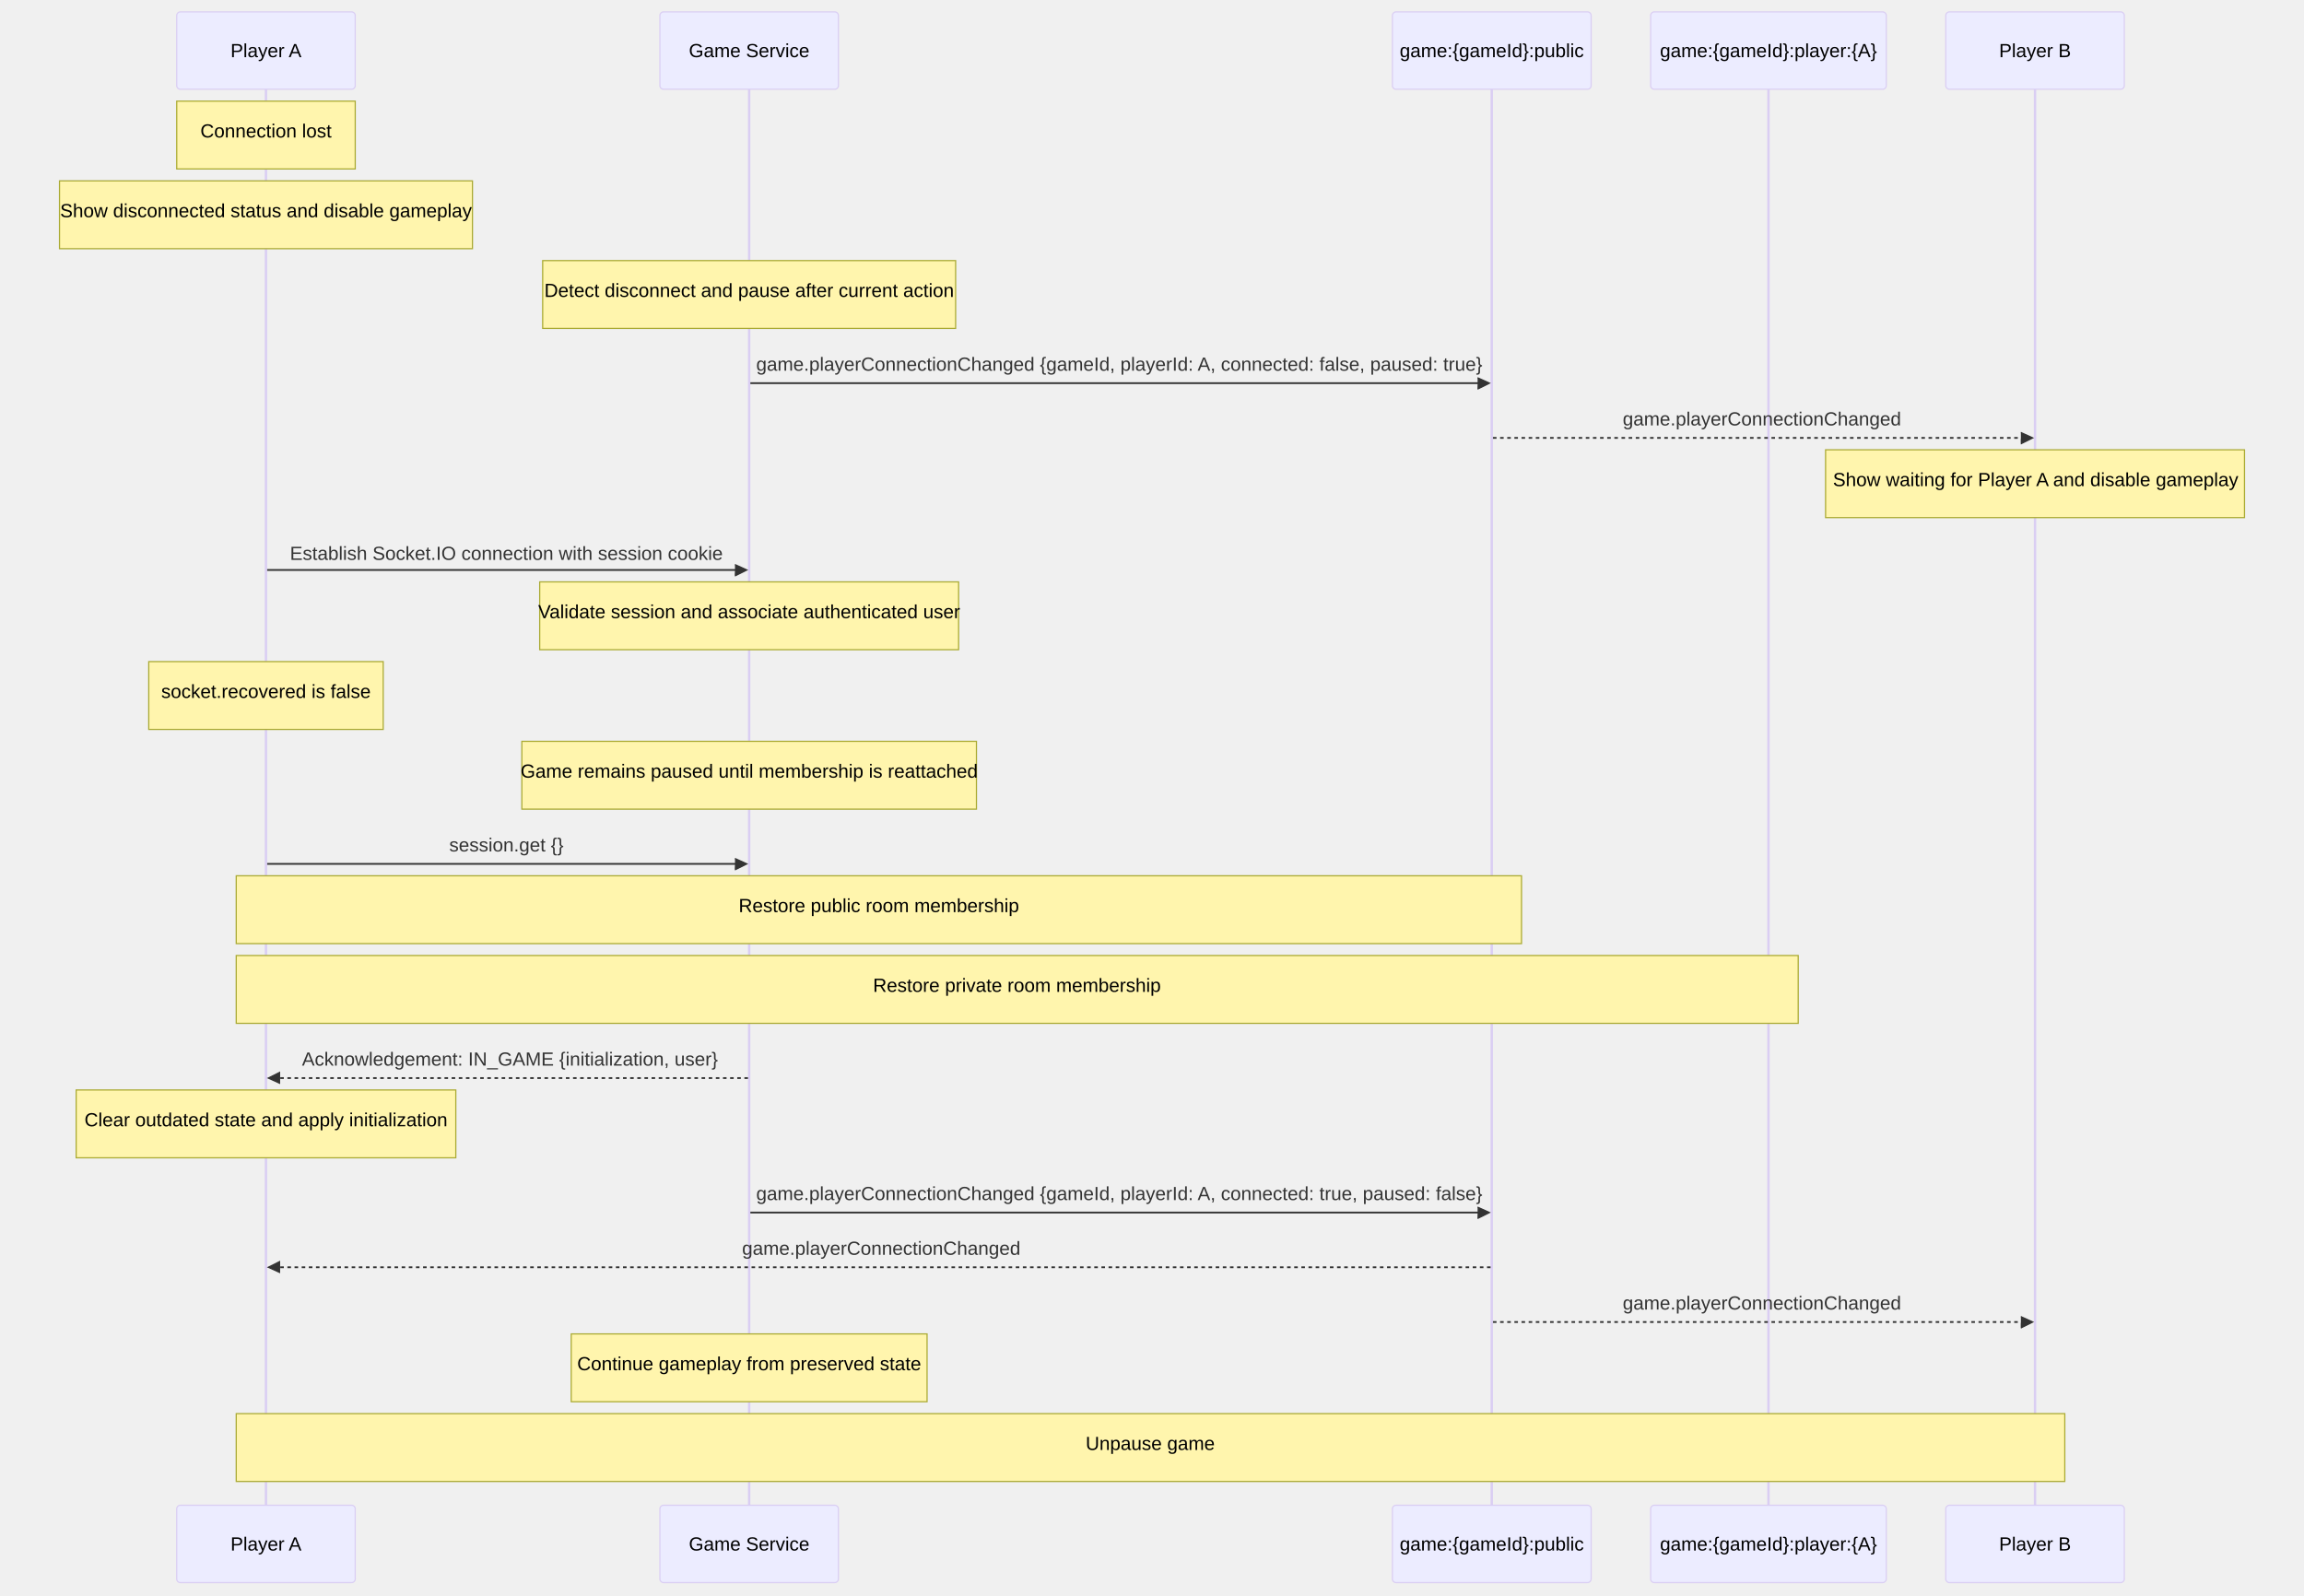
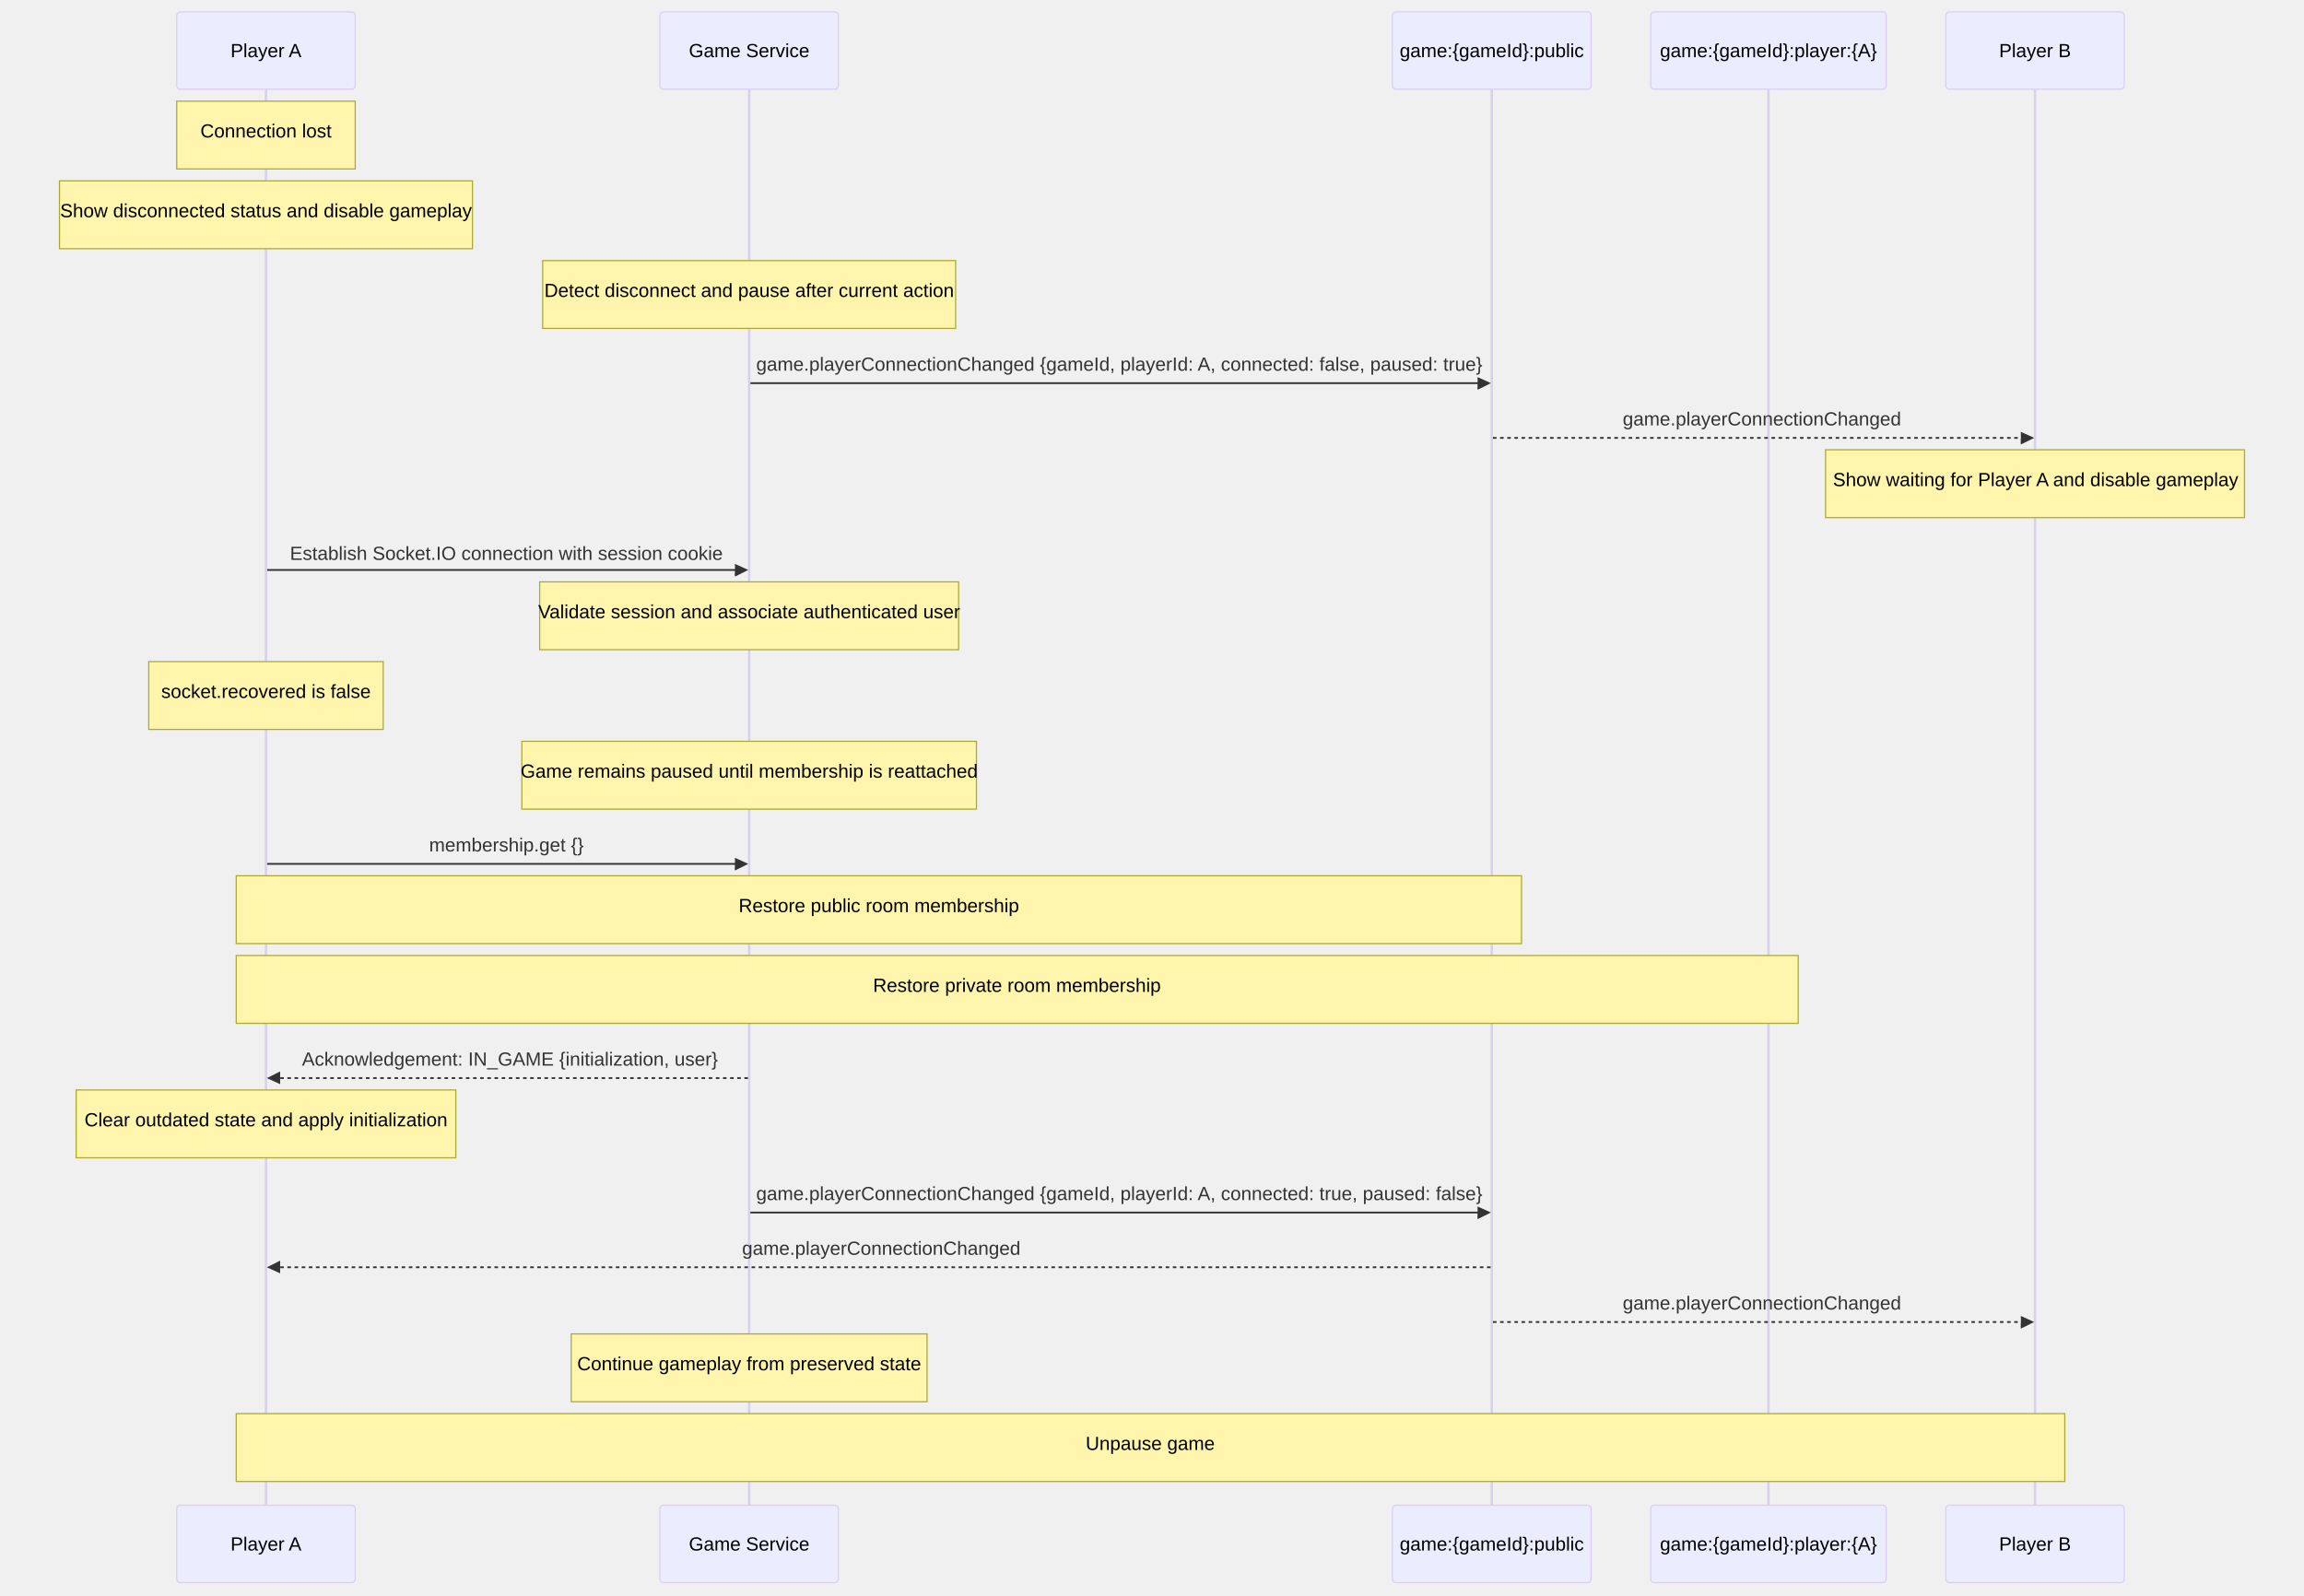
<svg xmlns="http://www.w3.org/2000/svg" id="my-svg" width="100%" style="max-width: 1936px; background-color: white;" viewBox="-148.5 -10 1936 1341" role="graphics-document document" aria-roledescription="sequence">
  <g>
    <rect x="1486.5" y="1255" fill="#eaeaea" stroke="#666" width="150" height="65" name="B" rx="3" ry="3" class="actor actor-bottom" />
    <text x="1561.5" y="1287.5" dominant-baseline="central" alignment-baseline="central" class="actor actor-box" style="text-anchor: middle; font-size: 16px; font-weight: 400;">
      <tspan x="1561.5" dy="0">Player B</tspan>
    </text>
  </g>
  <g>
    <rect x="1238.5" y="1255" fill="#eaeaea" stroke="#666" width="198" height="65" name="PrivateA" rx="3" ry="3" class="actor actor-bottom" />
    <text x="1337.5" y="1287.5" dominant-baseline="central" alignment-baseline="central" class="actor actor-box" style="text-anchor: middle; font-size: 16px; font-weight: 400;">
      <tspan x="1337.5" dy="0">game:{gameId}:player:{A}</tspan>
    </text>
  </g>
  <g>
    <rect x="1021.5" y="1255" fill="#eaeaea" stroke="#666" width="167" height="65" name="Public" rx="3" ry="3" class="actor actor-bottom" />
    <text x="1105" y="1287.5" dominant-baseline="central" alignment-baseline="central" class="actor actor-box" style="text-anchor: middle; font-size: 16px; font-weight: 400;">
      <tspan x="1105" dy="0">game:{gameId}:public</tspan>
    </text>
  </g>
  <g>
    <rect x="406" y="1255" fill="#eaeaea" stroke="#666" width="150" height="65" name="S" rx="3" ry="3" class="actor actor-bottom" />
    <text x="481" y="1287.5" dominant-baseline="central" alignment-baseline="central" class="actor actor-box" style="text-anchor: middle; font-size: 16px; font-weight: 400;">
      <tspan x="481" dy="0">Game Service</tspan>
    </text>
  </g>
  <g>
    <rect x="0" y="1255" fill="#eaeaea" stroke="#666" width="150" height="65" name="A" rx="3" ry="3" class="actor actor-bottom" />
    <text x="75" y="1287.5" dominant-baseline="central" alignment-baseline="central" class="actor actor-box" style="text-anchor: middle; font-size: 16px; font-weight: 400;">
      <tspan x="75" dy="0">Player A</tspan>
    </text>
  </g>
  <g>
    <line id="actor4" x1="1561.5" y1="65" x2="1561.5" y2="1255" class="actor-line 200" stroke-width="0.5px" stroke="#999" name="B" />
    <g id="root-4">
      <rect x="1486.5" y="0" fill="#eaeaea" stroke="#666" width="150" height="65" name="B" rx="3" ry="3" class="actor actor-top" />
      <text x="1561.5" y="32.5" dominant-baseline="central" alignment-baseline="central" class="actor actor-box" style="text-anchor: middle; font-size: 16px; font-weight: 400;">
        <tspan x="1561.5" dy="0">Player B</tspan>
      </text>
    </g>
  </g>
  <g>
    <line id="actor3" x1="1337.5" y1="65" x2="1337.5" y2="1255" class="actor-line 200" stroke-width="0.5px" stroke="#999" name="PrivateA" />
    <g id="root-3">
      <rect x="1238.5" y="0" fill="#eaeaea" stroke="#666" width="198" height="65" name="PrivateA" rx="3" ry="3" class="actor actor-top" />
      <text x="1337.5" y="32.5" dominant-baseline="central" alignment-baseline="central" class="actor actor-box" style="text-anchor: middle; font-size: 16px; font-weight: 400;">
        <tspan x="1337.5" dy="0">game:{gameId}:player:{A}</tspan>
      </text>
    </g>
  </g>
  <g>
    <line id="actor2" x1="1105" y1="65" x2="1105" y2="1255" class="actor-line 200" stroke-width="0.5px" stroke="#999" name="Public" />
    <g id="root-2">
      <rect x="1021.5" y="0" fill="#eaeaea" stroke="#666" width="167" height="65" name="Public" rx="3" ry="3" class="actor actor-top" />
      <text x="1105" y="32.5" dominant-baseline="central" alignment-baseline="central" class="actor actor-box" style="text-anchor: middle; font-size: 16px; font-weight: 400;">
        <tspan x="1105" dy="0">game:{gameId}:public</tspan>
      </text>
    </g>
  </g>
  <g>
    <line id="actor1" x1="481" y1="65" x2="481" y2="1255" class="actor-line 200" stroke-width="0.5px" stroke="#999" name="S" />
    <g id="root-1">
      <rect x="406" y="0" fill="#eaeaea" stroke="#666" width="150" height="65" name="S" rx="3" ry="3" class="actor actor-top" />
      <text x="481" y="32.5" dominant-baseline="central" alignment-baseline="central" class="actor actor-box" style="text-anchor: middle; font-size: 16px; font-weight: 400;">
        <tspan x="481" dy="0">Game Service</tspan>
      </text>
    </g>
  </g>
  <g>
    <line id="actor0" x1="75" y1="65" x2="75" y2="1255" class="actor-line 200" stroke-width="0.5px" stroke="#999" name="A" />
    <g id="root-0">
      <rect x="0" y="0" fill="#eaeaea" stroke="#666" width="150" height="65" name="A" rx="3" ry="3" class="actor actor-top" />
      <text x="75" y="32.5" dominant-baseline="central" alignment-baseline="central" class="actor actor-box" style="text-anchor: middle; font-size: 16px; font-weight: 400;">
        <tspan x="75" dy="0">Player A</tspan>
      </text>
    </g>
  </g>
  <style>#my-svg{font-family:"trebuchet ms",verdana,arial,sans-serif;font-size:16px;fill:#333;}@keyframes edge-animation-frame{from{stroke-dashoffset:0;}}@keyframes dash{to{stroke-dashoffset:0;}}#my-svg .edge-animation-slow{stroke-dasharray:9,5!important;stroke-dashoffset:900;animation:dash 50s linear infinite;stroke-linecap:round;}#my-svg .edge-animation-fast{stroke-dasharray:9,5!important;stroke-dashoffset:900;animation:dash 20s linear infinite;stroke-linecap:round;}#my-svg .error-icon{fill:#552222;}#my-svg .error-text{fill:#552222;stroke:#552222;}#my-svg .edge-thickness-normal{stroke-width:1px;}#my-svg .edge-thickness-thick{stroke-width:3.5px;}#my-svg .edge-pattern-solid{stroke-dasharray:0;}#my-svg .edge-thickness-invisible{stroke-width:0;fill:none;}#my-svg .edge-pattern-dashed{stroke-dasharray:3;}#my-svg .edge-pattern-dotted{stroke-dasharray:2;}#my-svg .marker{fill:#333333;stroke:#333333;}#my-svg .marker.cross{stroke:#333333;}#my-svg svg{font-family:"trebuchet ms",verdana,arial,sans-serif;font-size:16px;}#my-svg p{margin:0;}#my-svg .actor{stroke:hsl(259.626, 59.777%, 87.902%);fill:#ECECFF;}#my-svg text.actor&gt;tspan{fill:black;stroke:none;}#my-svg .actor-line{stroke:hsl(259.626, 59.777%, 87.902%);}#my-svg .innerArc{stroke-width:1.5;stroke-dasharray:none;}#my-svg .messageLine0{stroke-width:1.5;stroke-dasharray:none;stroke:#333;}#my-svg .messageLine1{stroke-width:1.5;stroke-dasharray:2,2;stroke:#333;}#my-svg #arrowhead path{fill:#333;stroke:#333;}#my-svg .sequenceNumber{fill:white;}#my-svg #sequencenumber{fill:#333;}#my-svg #crosshead path{fill:#333;stroke:#333;}#my-svg .messageText{fill:#333;stroke:none;}#my-svg .labelBox{stroke:hsl(259.626, 59.777%, 87.902%);fill:#ECECFF;}#my-svg .labelText,#my-svg .labelText&gt;tspan{fill:black;stroke:none;}#my-svg .loopText,#my-svg .loopText&gt;tspan{fill:black;stroke:none;}#my-svg .loopLine{stroke-width:2px;stroke-dasharray:2,2;stroke:hsl(259.626, 59.777%, 87.902%);fill:hsl(259.626, 59.777%, 87.902%);}#my-svg .note{stroke:#aaaa33;fill:#fff5ad;}#my-svg .noteText,#my-svg .noteText&gt;tspan{fill:black;stroke:none;}#my-svg .activation0{fill:#f4f4f4;stroke:#666;}#my-svg .activation1{fill:#f4f4f4;stroke:#666;}#my-svg .activation2{fill:#f4f4f4;stroke:#666;}#my-svg .actorPopupMenu{position:absolute;}#my-svg .actorPopupMenuPanel{position:absolute;fill:#ECECFF;box-shadow:0px 8px 16px 0px rgba(0,0,0,0.2);filter:drop-shadow(3px 5px 2px rgb(0 0 0 / 0.4));}#my-svg .actor-man line{stroke:hsl(259.626, 59.777%, 87.902%);fill:#ECECFF;}#my-svg .actor-man circle,#my-svg line{stroke:hsl(259.626, 59.777%, 87.902%);fill:#ECECFF;stroke-width:2px;}#my-svg :root{--mermaid-font-family:"trebuchet ms",verdana,arial,sans-serif;}</style>
  <g />
  <defs>
    <symbol id="computer" width="24" height="24">
      <path transform="scale(.5)" d="M2 2v13h20v-13h-20zm18 11h-16v-9h16v9zm-10.228 6l.466-1h3.524l.467 1h-4.457zm14.228 3h-24l2-6h2.104l-1.33 4h18.45l-1.297-4h2.073l2 6zm-5-10h-14v-7h14v7z" />
    </symbol>
  </defs>
  <defs>
    <symbol id="database" fill-rule="evenodd" clip-rule="evenodd">
      <path transform="scale(.5)" d="M12.258.001l.256.004.255.005.253.008.251.01.249.012.247.015.246.016.242.019.241.02.239.023.236.024.233.027.231.028.229.031.225.032.223.034.22.036.217.038.214.04.211.041.208.043.205.045.201.046.198.048.194.05.191.051.187.053.183.054.18.056.175.057.172.059.168.06.163.061.16.063.155.064.15.066.074.033.073.033.071.034.07.034.069.035.068.035.067.035.066.035.064.036.064.036.062.036.06.036.06.037.058.037.058.037.055.038.055.038.053.038.052.038.051.039.05.039.048.039.047.039.045.04.044.04.043.04.041.04.04.041.039.041.037.041.036.041.034.041.033.042.032.042.03.042.029.042.027.042.026.043.024.043.023.043.021.043.02.043.018.044.017.043.015.044.013.044.012.044.011.045.009.044.007.045.006.045.004.045.002.045.001.045v17l-.001.045-.002.045-.004.045-.006.045-.007.045-.009.044-.011.045-.012.044-.013.044-.015.044-.017.043-.018.044-.02.043-.021.043-.023.043-.024.043-.026.043-.027.042-.029.042-.03.042-.032.042-.033.042-.034.041-.036.041-.037.041-.039.041-.04.041-.041.04-.043.04-.044.04-.045.04-.047.039-.048.039-.05.039-.051.039-.052.038-.053.038-.055.038-.055.038-.058.037-.058.037-.06.037-.06.036-.062.036-.064.036-.064.036-.066.035-.067.035-.068.035-.069.035-.07.034-.071.034-.073.033-.074.033-.15.066-.155.064-.16.063-.163.061-.168.06-.172.059-.175.057-.18.056-.183.054-.187.053-.191.051-.194.05-.198.048-.201.046-.205.045-.208.043-.211.041-.214.04-.217.038-.22.036-.223.034-.225.032-.229.031-.231.028-.233.027-.236.024-.239.023-.241.02-.242.019-.246.016-.247.015-.249.012-.251.01-.253.008-.255.005-.256.004-.258.001-.258-.001-.256-.004-.255-.005-.253-.008-.251-.01-.249-.012-.247-.015-.245-.016-.243-.019-.241-.02-.238-.023-.236-.024-.234-.027-.231-.028-.228-.031-.226-.032-.223-.034-.22-.036-.217-.038-.214-.04-.211-.041-.208-.043-.204-.045-.201-.046-.198-.048-.195-.05-.19-.051-.187-.053-.184-.054-.179-.056-.176-.057-.172-.059-.167-.06-.164-.061-.159-.063-.155-.064-.151-.066-.074-.033-.072-.033-.072-.034-.07-.034-.069-.035-.068-.035-.067-.035-.066-.035-.064-.036-.063-.036-.062-.036-.061-.036-.06-.037-.058-.037-.057-.037-.056-.038-.055-.038-.053-.038-.052-.038-.051-.039-.049-.039-.049-.039-.046-.039-.046-.04-.044-.04-.043-.04-.041-.04-.04-.041-.039-.041-.037-.041-.036-.041-.034-.041-.033-.042-.032-.042-.03-.042-.029-.042-.027-.042-.026-.043-.024-.043-.023-.043-.021-.043-.02-.043-.018-.044-.017-.043-.015-.044-.013-.044-.012-.044-.011-.045-.009-.044-.007-.045-.006-.045-.004-.045-.002-.045-.001-.045v-17l.001-.045.002-.045.004-.045.006-.045.007-.045.009-.044.011-.045.012-.044.013-.044.015-.044.017-.043.018-.044.02-.043.021-.043.023-.043.024-.043.026-.043.027-.042.029-.042.03-.042.032-.042.033-.042.034-.041.036-.041.037-.041.039-.041.04-.041.041-.04.043-.04.044-.04.046-.04.046-.039.049-.039.049-.039.051-.039.052-.038.053-.038.055-.038.056-.038.057-.037.058-.037.06-.037.061-.036.062-.036.063-.036.064-.036.066-.035.067-.035.068-.035.069-.035.07-.034.072-.034.072-.033.074-.033.151-.066.155-.064.159-.063.164-.061.167-.06.172-.059.176-.057.179-.056.184-.054.187-.053.19-.051.195-.05.198-.048.201-.046.204-.045.208-.043.211-.041.214-.04.217-.038.22-.036.223-.034.226-.032.228-.031.231-.028.234-.027.236-.024.238-.023.241-.02.243-.019.245-.016.247-.015.249-.012.251-.01.253-.008.255-.005.256-.004.258-.001.258.001zm-9.258 20.499v.01l.001.021.003.021.004.022.005.021.006.022.007.022.009.023.01.022.011.023.012.023.013.023.015.023.016.024.017.023.018.024.019.024.021.024.022.025.023.024.024.025.052.049.056.05.061.051.066.051.07.051.075.051.079.052.084.052.088.052.092.052.097.052.102.051.105.052.11.052.114.051.119.051.123.051.127.05.131.05.135.05.139.048.144.049.147.047.152.047.155.047.16.045.163.045.167.043.171.043.176.041.178.041.183.039.187.039.19.037.194.035.197.035.202.033.204.031.209.03.212.029.216.027.219.025.222.024.226.021.23.02.233.018.236.016.24.015.243.012.246.01.249.008.253.005.256.004.259.001.26-.001.257-.004.254-.005.25-.008.247-.011.244-.012.241-.014.237-.016.233-.018.231-.021.226-.021.224-.024.22-.026.216-.027.212-.028.21-.031.205-.031.202-.034.198-.034.194-.036.191-.037.187-.039.183-.04.179-.04.175-.042.172-.043.168-.044.163-.045.16-.046.155-.046.152-.047.148-.048.143-.049.139-.049.136-.05.131-.05.126-.05.123-.051.118-.052.114-.051.11-.052.106-.052.101-.052.096-.052.092-.052.088-.053.083-.051.079-.052.074-.052.07-.051.065-.051.06-.051.056-.05.051-.05.023-.024.023-.025.021-.024.02-.024.019-.024.018-.024.017-.024.015-.023.014-.024.013-.023.012-.023.01-.023.01-.022.008-.022.006-.022.006-.022.004-.022.004-.021.001-.021.001-.021v-4.127l-.077.055-.08.053-.083.054-.085.053-.087.052-.09.052-.093.051-.095.05-.097.05-.1.049-.102.049-.105.048-.106.047-.109.047-.111.046-.114.045-.115.045-.118.044-.12.043-.122.042-.124.042-.126.041-.128.04-.13.04-.132.038-.134.038-.135.037-.138.037-.139.035-.142.035-.143.034-.144.033-.147.032-.148.031-.15.03-.151.03-.153.029-.154.027-.156.027-.158.026-.159.025-.161.024-.162.023-.163.022-.165.021-.166.02-.167.019-.169.018-.169.017-.171.016-.173.015-.173.014-.175.013-.175.012-.177.011-.178.01-.179.008-.179.008-.181.006-.182.005-.182.004-.184.003-.184.002h-.37l-.184-.002-.184-.003-.182-.004-.182-.005-.181-.006-.179-.008-.179-.008-.178-.01-.176-.011-.176-.012-.175-.013-.173-.014-.172-.015-.171-.016-.17-.017-.169-.018-.167-.019-.166-.02-.165-.021-.163-.022-.162-.023-.161-.024-.159-.025-.157-.026-.156-.027-.155-.027-.153-.029-.151-.03-.15-.03-.148-.031-.146-.032-.145-.033-.143-.034-.141-.035-.14-.035-.137-.037-.136-.037-.134-.038-.132-.038-.13-.04-.128-.04-.126-.041-.124-.042-.122-.042-.12-.044-.117-.043-.116-.045-.113-.045-.112-.046-.109-.047-.106-.047-.105-.048-.102-.049-.1-.049-.097-.05-.095-.05-.093-.052-.09-.051-.087-.052-.085-.053-.083-.054-.08-.054-.077-.054v4.127zm0-5.654v.011l.001.021.003.021.004.021.005.022.006.022.007.022.009.022.01.022.011.023.012.023.013.023.015.024.016.023.017.024.018.024.019.024.021.024.022.024.023.025.024.024.052.05.056.05.061.05.066.051.07.051.075.052.079.051.084.052.088.052.092.052.097.052.102.052.105.052.11.051.114.051.119.052.123.05.127.051.131.05.135.049.139.049.144.048.147.048.152.047.155.046.16.045.163.045.167.044.171.042.176.042.178.04.183.04.187.038.19.037.194.036.197.034.202.033.204.032.209.03.212.028.216.027.219.025.222.024.226.022.23.02.233.018.236.016.24.014.243.012.246.01.249.008.253.006.256.003.259.001.26-.001.257-.003.254-.006.25-.008.247-.01.244-.012.241-.015.237-.016.233-.018.231-.02.226-.022.224-.024.22-.025.216-.027.212-.029.21-.03.205-.032.202-.033.198-.035.194-.036.191-.037.187-.039.183-.039.179-.041.175-.042.172-.043.168-.044.163-.045.16-.045.155-.047.152-.047.148-.048.143-.048.139-.05.136-.049.131-.05.126-.051.123-.051.118-.051.114-.052.11-.052.106-.052.101-.052.096-.052.092-.052.088-.052.083-.052.079-.052.074-.051.07-.052.065-.051.06-.05.056-.051.051-.049.023-.025.023-.024.021-.025.02-.024.019-.024.018-.024.017-.024.015-.023.014-.023.013-.024.012-.022.01-.023.01-.023.008-.022.006-.022.006-.022.004-.021.004-.022.001-.021.001-.021v-4.139l-.077.054-.08.054-.083.054-.085.052-.087.053-.09.051-.093.051-.095.051-.097.05-.1.049-.102.049-.105.048-.106.047-.109.047-.111.046-.114.045-.115.044-.118.044-.12.044-.122.042-.124.042-.126.041-.128.04-.13.039-.132.039-.134.038-.135.037-.138.036-.139.036-.142.035-.143.033-.144.033-.147.033-.148.031-.15.03-.151.03-.153.028-.154.028-.156.027-.158.026-.159.025-.161.024-.162.023-.163.022-.165.021-.166.02-.167.019-.169.018-.169.017-.171.016-.173.015-.173.014-.175.013-.175.012-.177.011-.178.009-.179.009-.179.007-.181.007-.182.005-.182.004-.184.003-.184.002h-.37l-.184-.002-.184-.003-.182-.004-.182-.005-.181-.007-.179-.007-.179-.009-.178-.009-.176-.011-.176-.012-.175-.013-.173-.014-.172-.015-.171-.016-.17-.017-.169-.018-.167-.019-.166-.02-.165-.021-.163-.022-.162-.023-.161-.024-.159-.025-.157-.026-.156-.027-.155-.028-.153-.028-.151-.03-.15-.03-.148-.031-.146-.033-.145-.033-.143-.033-.141-.035-.14-.036-.137-.036-.136-.037-.134-.038-.132-.039-.13-.039-.128-.04-.126-.041-.124-.042-.122-.043-.12-.043-.117-.044-.116-.044-.113-.046-.112-.046-.109-.046-.106-.047-.105-.048-.102-.049-.1-.049-.097-.05-.095-.051-.093-.051-.09-.051-.087-.053-.085-.052-.083-.054-.08-.054-.077-.054v4.139zm0-5.666v.011l.001.02.003.022.004.021.005.022.006.021.007.022.009.023.01.022.011.023.012.023.013.023.015.023.016.024.017.024.018.023.019.024.021.025.022.024.023.024.024.025.052.05.056.05.061.05.066.051.07.051.075.052.079.051.084.052.088.052.092.052.097.052.102.052.105.051.11.052.114.051.119.051.123.051.127.05.131.05.135.05.139.049.144.048.147.048.152.047.155.046.16.045.163.045.167.043.171.043.176.042.178.04.183.04.187.038.19.037.194.036.197.034.202.033.204.032.209.03.212.028.216.027.219.025.222.024.226.021.23.02.233.018.236.017.24.014.243.012.246.01.249.008.253.006.256.003.259.001.26-.001.257-.003.254-.006.25-.008.247-.01.244-.013.241-.014.237-.016.233-.018.231-.02.226-.022.224-.024.22-.025.216-.027.212-.029.21-.03.205-.032.202-.033.198-.035.194-.036.191-.037.187-.039.183-.039.179-.041.175-.042.172-.043.168-.044.163-.045.16-.045.155-.047.152-.047.148-.048.143-.049.139-.049.136-.049.131-.051.126-.05.123-.051.118-.052.114-.051.11-.052.106-.052.101-.052.096-.052.092-.052.088-.052.083-.052.079-.052.074-.052.07-.051.065-.051.06-.051.056-.05.051-.049.023-.025.023-.025.021-.024.02-.024.019-.024.018-.024.017-.024.015-.023.014-.024.013-.023.012-.023.01-.022.01-.023.008-.022.006-.022.006-.022.004-.022.004-.021.001-.021.001-.021v-4.153l-.077.054-.08.054-.083.053-.085.053-.087.053-.09.051-.093.051-.095.051-.097.05-.1.049-.102.048-.105.048-.106.048-.109.046-.111.046-.114.046-.115.044-.118.044-.12.043-.122.043-.124.042-.126.041-.128.04-.13.039-.132.039-.134.038-.135.037-.138.036-.139.036-.142.034-.143.034-.144.033-.147.032-.148.032-.15.03-.151.03-.153.028-.154.028-.156.027-.158.026-.159.024-.161.024-.162.023-.163.023-.165.021-.166.02-.167.019-.169.018-.169.017-.171.016-.173.015-.173.014-.175.013-.175.012-.177.01-.178.01-.179.009-.179.007-.181.006-.182.006-.182.004-.184.003-.184.001-.185.001-.185-.001-.184-.001-.184-.003-.182-.004-.182-.006-.181-.006-.179-.007-.179-.009-.178-.01-.176-.01-.176-.012-.175-.013-.173-.014-.172-.015-.171-.016-.17-.017-.169-.018-.167-.019-.166-.02-.165-.021-.163-.023-.162-.023-.161-.024-.159-.024-.157-.026-.156-.027-.155-.028-.153-.028-.151-.03-.15-.03-.148-.032-.146-.032-.145-.033-.143-.034-.141-.034-.14-.036-.137-.036-.136-.037-.134-.038-.132-.039-.13-.039-.128-.041-.126-.041-.124-.041-.122-.043-.12-.043-.117-.044-.116-.044-.113-.046-.112-.046-.109-.046-.106-.048-.105-.048-.102-.048-.1-.05-.097-.049-.095-.051-.093-.051-.09-.052-.087-.052-.085-.053-.083-.053-.08-.054-.077-.054v4.153zm8.74-8.179l-.257.004-.254.005-.25.008-.247.011-.244.012-.241.014-.237.016-.233.018-.231.021-.226.022-.224.023-.22.026-.216.027-.212.028-.21.031-.205.032-.202.033-.198.034-.194.036-.191.038-.187.038-.183.04-.179.041-.175.042-.172.043-.168.043-.163.045-.16.046-.155.046-.152.048-.148.048-.143.048-.139.049-.136.05-.131.05-.126.051-.123.051-.118.051-.114.052-.11.052-.106.052-.101.052-.096.052-.092.052-.088.052-.083.052-.079.052-.074.051-.07.052-.065.051-.06.05-.056.05-.051.05-.023.025-.023.024-.021.024-.02.025-.019.024-.018.024-.017.023-.015.024-.014.023-.013.023-.012.023-.01.023-.01.022-.008.022-.006.023-.006.021-.004.022-.004.021-.001.021-.001.021.001.021.001.021.004.021.004.022.006.021.006.023.008.022.01.022.01.023.012.023.013.023.014.023.015.024.017.023.018.024.019.024.02.025.021.024.023.024.023.025.051.05.056.05.06.05.065.051.07.052.074.051.079.052.083.052.088.052.092.052.096.052.101.052.106.052.11.052.114.052.118.051.123.051.126.051.131.05.136.05.139.049.143.048.148.048.152.048.155.046.16.046.163.045.168.043.172.043.175.042.179.041.183.04.187.038.191.038.194.036.198.034.202.033.205.032.21.031.212.028.216.027.22.026.224.023.226.022.231.021.233.018.237.016.241.014.244.012.247.011.25.008.254.005.257.004.26.001.26-.001.257-.004.254-.005.25-.008.247-.011.244-.012.241-.014.237-.016.233-.018.231-.021.226-.022.224-.023.22-.026.216-.027.212-.028.21-.031.205-.032.202-.033.198-.034.194-.036.191-.038.187-.038.183-.04.179-.041.175-.042.172-.043.168-.043.163-.045.16-.046.155-.046.152-.048.148-.048.143-.048.139-.049.136-.05.131-.05.126-.051.123-.051.118-.051.114-.052.11-.052.106-.052.101-.052.096-.052.092-.052.088-.052.083-.052.079-.052.074-.051.07-.052.065-.051.06-.05.056-.05.051-.05.023-.025.023-.024.021-.024.02-.025.019-.024.018-.024.017-.023.015-.024.014-.023.013-.023.012-.023.01-.023.01-.022.008-.022.006-.023.006-.021.004-.022.004-.021.001-.021.001-.021-.001-.021-.001-.021-.004-.021-.004-.022-.006-.021-.006-.023-.008-.022-.01-.022-.01-.023-.012-.023-.013-.023-.014-.023-.015-.024-.017-.023-.018-.024-.019-.024-.02-.025-.021-.024-.023-.024-.023-.025-.051-.05-.056-.05-.06-.05-.065-.051-.07-.052-.074-.051-.079-.052-.083-.052-.088-.052-.092-.052-.096-.052-.101-.052-.106-.052-.11-.052-.114-.052-.118-.051-.123-.051-.126-.051-.131-.05-.136-.05-.139-.049-.143-.048-.148-.048-.152-.048-.155-.046-.16-.046-.163-.045-.168-.043-.172-.043-.175-.042-.179-.041-.183-.04-.187-.038-.191-.038-.194-.036-.198-.034-.202-.033-.205-.032-.21-.031-.212-.028-.216-.027-.22-.026-.224-.023-.226-.022-.231-.021-.233-.018-.237-.016-.241-.014-.244-.012-.247-.011-.25-.008-.254-.005-.257-.004-.26-.001-.26.001z" />
    </symbol>
  </defs>
  <defs>
    <symbol id="clock" width="24" height="24">
      <path transform="scale(.5)" d="M12 2c5.514 0 10 4.486 10 10s-4.486 10-10 10-10-4.486-10-10 4.486-10 10-10zm0-2c-6.627 0-12 5.373-12 12s5.373 12 12 12 12-5.373 12-12-5.373-12-12-12zm5.848 12.459c.202.038.202.333.001.372-1.907.361-6.045 1.111-6.547 1.111-.719 0-1.301-.582-1.301-1.301 0-.512.77-5.447 1.125-7.445.034-.192.312-.181.343.014l.985 6.238 5.394 1.011z" />
    </symbol>
  </defs>
  <defs>
    <marker id="arrowhead" refX="7.9" refY="5" markerUnits="userSpaceOnUse" markerWidth="12" markerHeight="12" orient="auto-start-reverse">
      <path d="M -1 0 L 10 5 L 0 10 z" />
    </marker>
  </defs>
  <defs>
    <marker id="crosshead" markerWidth="15" markerHeight="8" orient="auto" refX="4" refY="4.5">
      <path fill="none" stroke="#000000" stroke-width="1pt" d="M 1,2 L 6,7 M 6,2 L 1,7" style="stroke-dasharray: 0, 0;" />
    </marker>
  </defs>
  <defs>
    <marker id="filled-head" refX="15.5" refY="7" markerWidth="20" markerHeight="28" orient="auto">
      <path d="M 18,7 L9,13 L14,7 L9,1 Z" />
    </marker>
  </defs>
  <defs>
    <marker id="sequencenumber" refX="15" refY="15" markerWidth="60" markerHeight="40" orient="auto">
      <circle cx="15" cy="15" r="6" />
    </marker>
  </defs>
  <g>
    <rect x="0" y="75" fill="#EDF2AE" stroke="#666" width="150" height="57" class="note" />
    <text x="75" y="85" text-anchor="middle" dominant-baseline="middle" alignment-baseline="middle" class="noteText" dy="1em" style="font-size: 16px; font-weight: 400;">
      <tspan x="75">Connection lost</tspan>
    </text>
  </g>
  <g>
    <rect x="-98.5" y="142" fill="#EDF2AE" stroke="#666" width="347" height="57" class="note" />
    <text x="75" y="152" text-anchor="middle" dominant-baseline="middle" alignment-baseline="middle" class="noteText" dy="1em" style="font-size: 16px; font-weight: 400;">
      <tspan x="75">Show disconnected status and disable gameplay</tspan>
    </text>
  </g>
  <g>
    <rect x="307.5" y="209" fill="#EDF2AE" stroke="#666" width="347" height="57" class="note" />
    <text x="481" y="219" text-anchor="middle" dominant-baseline="middle" alignment-baseline="middle" class="noteText" dy="1em" style="font-size: 16px; font-weight: 400;">
      <tspan x="481">Detect disconnect and pause after current action</tspan>
    </text>
  </g>
  <g>
    <rect x="1385.5" y="368" fill="#EDF2AE" stroke="#666" width="352" height="57" class="note" />
    <text x="1562" y="378" text-anchor="middle" dominant-baseline="middle" alignment-baseline="middle" class="noteText" dy="1em" style="font-size: 16px; font-weight: 400;">
      <tspan x="1562">Show waiting for Player A and disable gameplay</tspan>
    </text>
  </g>
  <g>
    <rect x="305" y="479" fill="#EDF2AE" stroke="#666" width="352" height="57" class="note" />
    <text x="481" y="489" text-anchor="middle" dominant-baseline="middle" alignment-baseline="middle" class="noteText" dy="1em" style="font-size: 16px; font-weight: 400;">
      <tspan x="481">Validate session and associate authenticated user</tspan>
    </text>
  </g>
  <g>
    <rect x="-23.5" y="546" fill="#EDF2AE" stroke="#666" width="197" height="57" class="note" />
    <text x="75" y="556" text-anchor="middle" dominant-baseline="middle" alignment-baseline="middle" class="noteText" dy="1em" style="font-size: 16px; font-weight: 400;">
      <tspan x="75">socket.recovered is false</tspan>
    </text>
  </g>
  <g>
    <rect x="290" y="613" fill="#EDF2AE" stroke="#666" width="382" height="57" class="note" />
    <text x="481" y="623" text-anchor="middle" dominant-baseline="middle" alignment-baseline="middle" class="noteText" dy="1em" style="font-size: 16px; font-weight: 400;">
      <tspan x="481">Game remains paused until membership is reattached</tspan>
    </text>
  </g>
  <g>
    <rect x="50" y="726" fill="#EDF2AE" stroke="#666" width="1080" height="57" class="note" />
    <text x="590" y="736" text-anchor="middle" dominant-baseline="middle" alignment-baseline="middle" class="noteText" dy="1em" style="font-size: 16px; font-weight: 400;">
      <tspan x="590">Restore public room membership</tspan>
    </text>
  </g>
  <g>
    <rect x="50" y="793" fill="#EDF2AE" stroke="#666" width="1312.5" height="57" class="note" />
    <text x="706" y="803" text-anchor="middle" dominant-baseline="middle" alignment-baseline="middle" class="noteText" dy="1em" style="font-size: 16px; font-weight: 400;">
      <tspan x="706">Restore private room membership</tspan>
    </text>
  </g>
  <g>
    <rect x="-84.5" y="906" fill="#EDF2AE" stroke="#666" width="319" height="57" class="note" />
    <text x="75" y="916" text-anchor="middle" dominant-baseline="middle" alignment-baseline="middle" class="noteText" dy="1em" style="font-size: 16px; font-weight: 400;">
      <tspan x="75">Clear outdated state and apply initialization</tspan>
    </text>
  </g>
  <g>
    <rect x="331.5" y="1111" fill="#EDF2AE" stroke="#666" width="299" height="57" class="note" />
    <text x="481" y="1121" text-anchor="middle" dominant-baseline="middle" alignment-baseline="middle" class="noteText" dy="1em" style="font-size: 16px; font-weight: 400;">
      <tspan x="481">Continue gameplay from preserved state</tspan>
    </text>
  </g>
  <g>
    <rect x="50" y="1178" fill="#EDF2AE" stroke="#666" width="1536.5" height="57" class="note" />
    <text x="818" y="1188" text-anchor="middle" dominant-baseline="middle" alignment-baseline="middle" class="noteText" dy="1em" style="font-size: 16px; font-weight: 400;">
      <tspan x="818">Unpause game</tspan>
    </text>
  </g>
  <text x="792" y="281" text-anchor="middle" dominant-baseline="middle" alignment-baseline="middle" class="messageText" dy="1em" style="font-size: 16px; font-weight: 400;">game.playerConnectionChanged {gameId, playerId: A, connected: false, paused: true}</text>
  <line x1="482" y1="312" x2="1101" y2="312" class="messageLine0" stroke-width="2" stroke="none" marker-end="url(#arrowhead)" style="fill: none;" />
  <text x="1332" y="327" text-anchor="middle" dominant-baseline="middle" alignment-baseline="middle" class="messageText" dy="1em" style="font-size: 16px; font-weight: 400;">game.playerConnectionChanged</text>
  <line x1="1106" y1="358" x2="1557.5" y2="358" class="messageLine1" stroke-width="2" stroke="none" marker-end="url(#arrowhead)" style="stroke-dasharray: 3, 3; fill: none;" />
  <text x="277" y="440" text-anchor="middle" dominant-baseline="middle" alignment-baseline="middle" class="messageText" dy="1em" style="font-size: 16px; font-weight: 400;">Establish Socket.IO connection with session cookie</text>
  <line x1="76" y1="469" x2="477" y2="469" class="messageLine0" stroke-width="2" stroke="none" marker-end="url(#arrowhead)" style="fill: none;" />
-   <text x="277" y="685" text-anchor="middle" dominant-baseline="middle" alignment-baseline="middle" class="messageText" dy="1em" style="font-size: 16px; font-weight: 400;">session.get {}</text>
+   <text x="277" y="685" text-anchor="middle" dominant-baseline="middle" alignment-baseline="middle" class="messageText" dy="1em" style="font-size: 16px; font-weight: 400;">membership.get {}</text>
  <line x1="76" y1="716" x2="477" y2="716" class="messageLine0" stroke-width="2" stroke="none" marker-end="url(#arrowhead)" style="fill: none;" />
  <text x="280" y="865" text-anchor="middle" dominant-baseline="middle" alignment-baseline="middle" class="messageText" dy="1em" style="font-size: 16px; font-weight: 400;">Acknowledgement: IN_GAME {initialization, user}</text>
  <line x1="480" y1="896" x2="79" y2="896" class="messageLine1" stroke-width="2" stroke="none" marker-end="url(#arrowhead)" style="stroke-dasharray: 3, 3; fill: none;" />
  <text x="792" y="978" text-anchor="middle" dominant-baseline="middle" alignment-baseline="middle" class="messageText" dy="1em" style="font-size: 16px; font-weight: 400;">game.playerConnectionChanged {gameId, playerId: A, connected: true, paused: false}</text>
  <line x1="482" y1="1009" x2="1101" y2="1009" class="messageLine0" stroke-width="2" stroke="none" marker-end="url(#arrowhead)" style="fill: none;" />
  <text x="592" y="1024" text-anchor="middle" dominant-baseline="middle" alignment-baseline="middle" class="messageText" dy="1em" style="font-size: 16px; font-weight: 400;">game.playerConnectionChanged</text>
  <line x1="1104" y1="1055" x2="79" y2="1055" class="messageLine1" stroke-width="2" stroke="none" marker-end="url(#arrowhead)" style="stroke-dasharray: 3, 3; fill: none;" />
  <text x="1332" y="1070" text-anchor="middle" dominant-baseline="middle" alignment-baseline="middle" class="messageText" dy="1em" style="font-size: 16px; font-weight: 400;">game.playerConnectionChanged</text>
  <line x1="1106" y1="1101" x2="1557.5" y2="1101" class="messageLine1" stroke-width="2" stroke="none" marker-end="url(#arrowhead)" style="stroke-dasharray: 3, 3; fill: none;" />
</svg>
